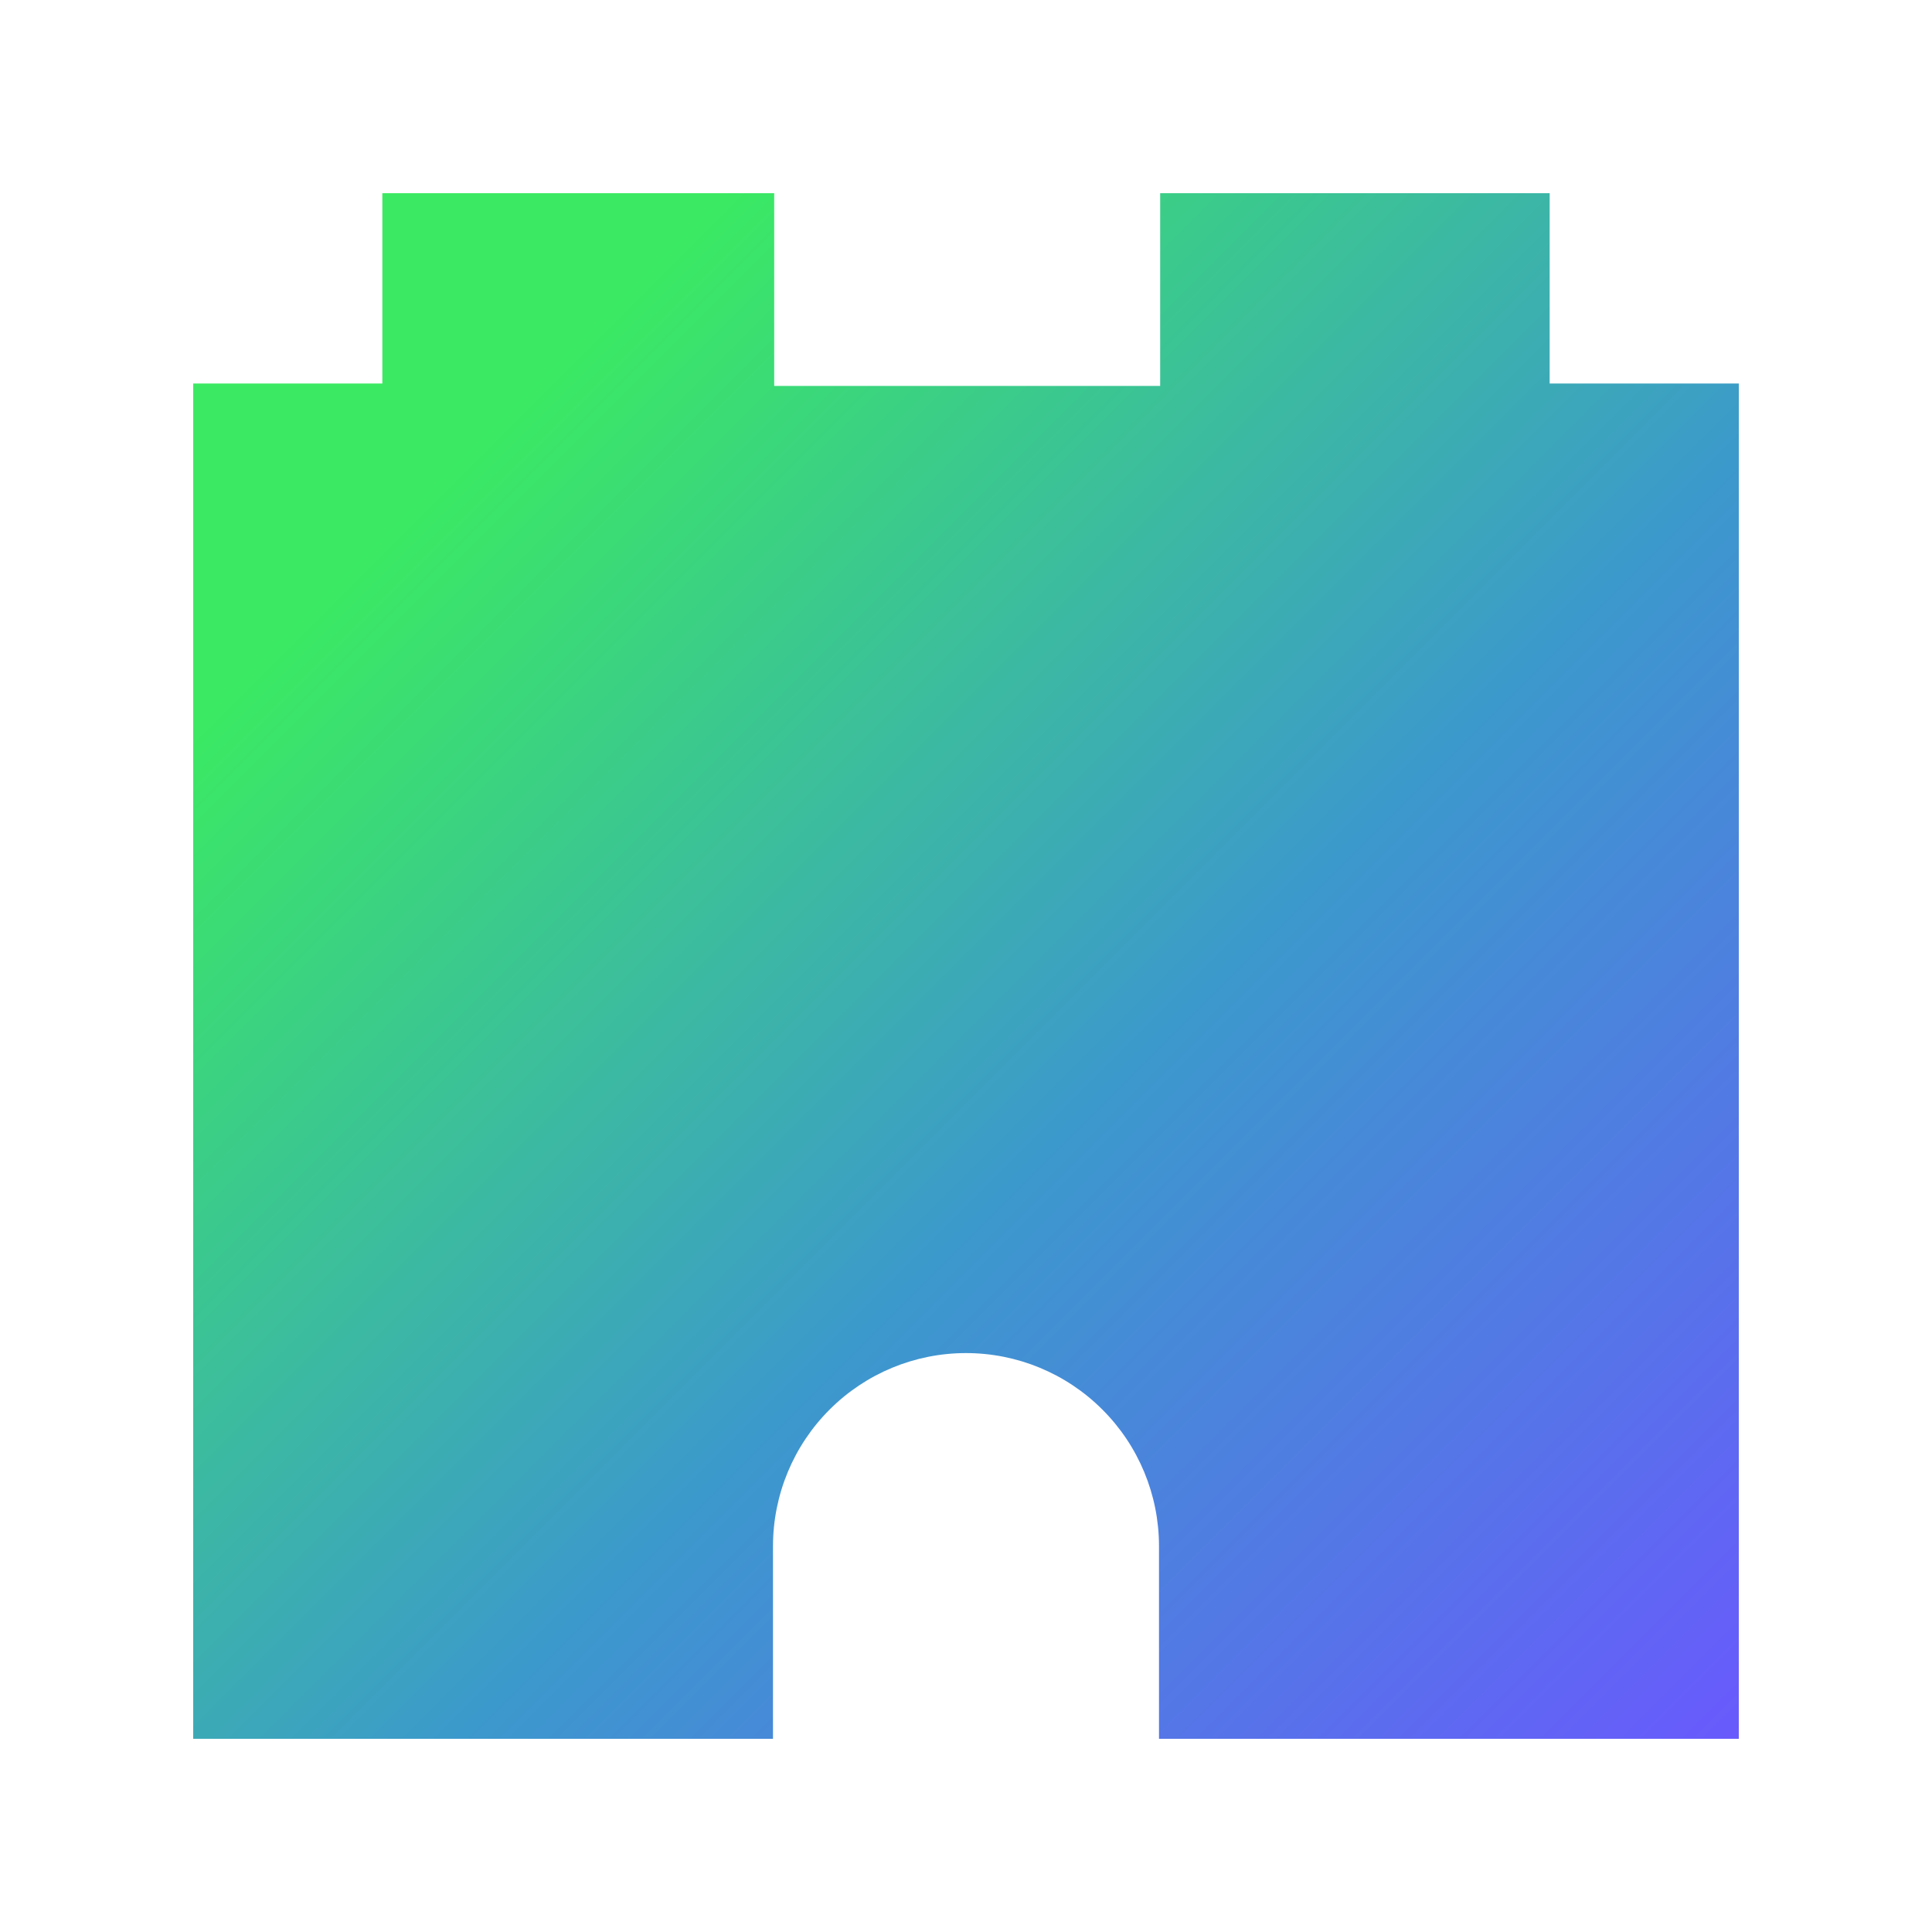
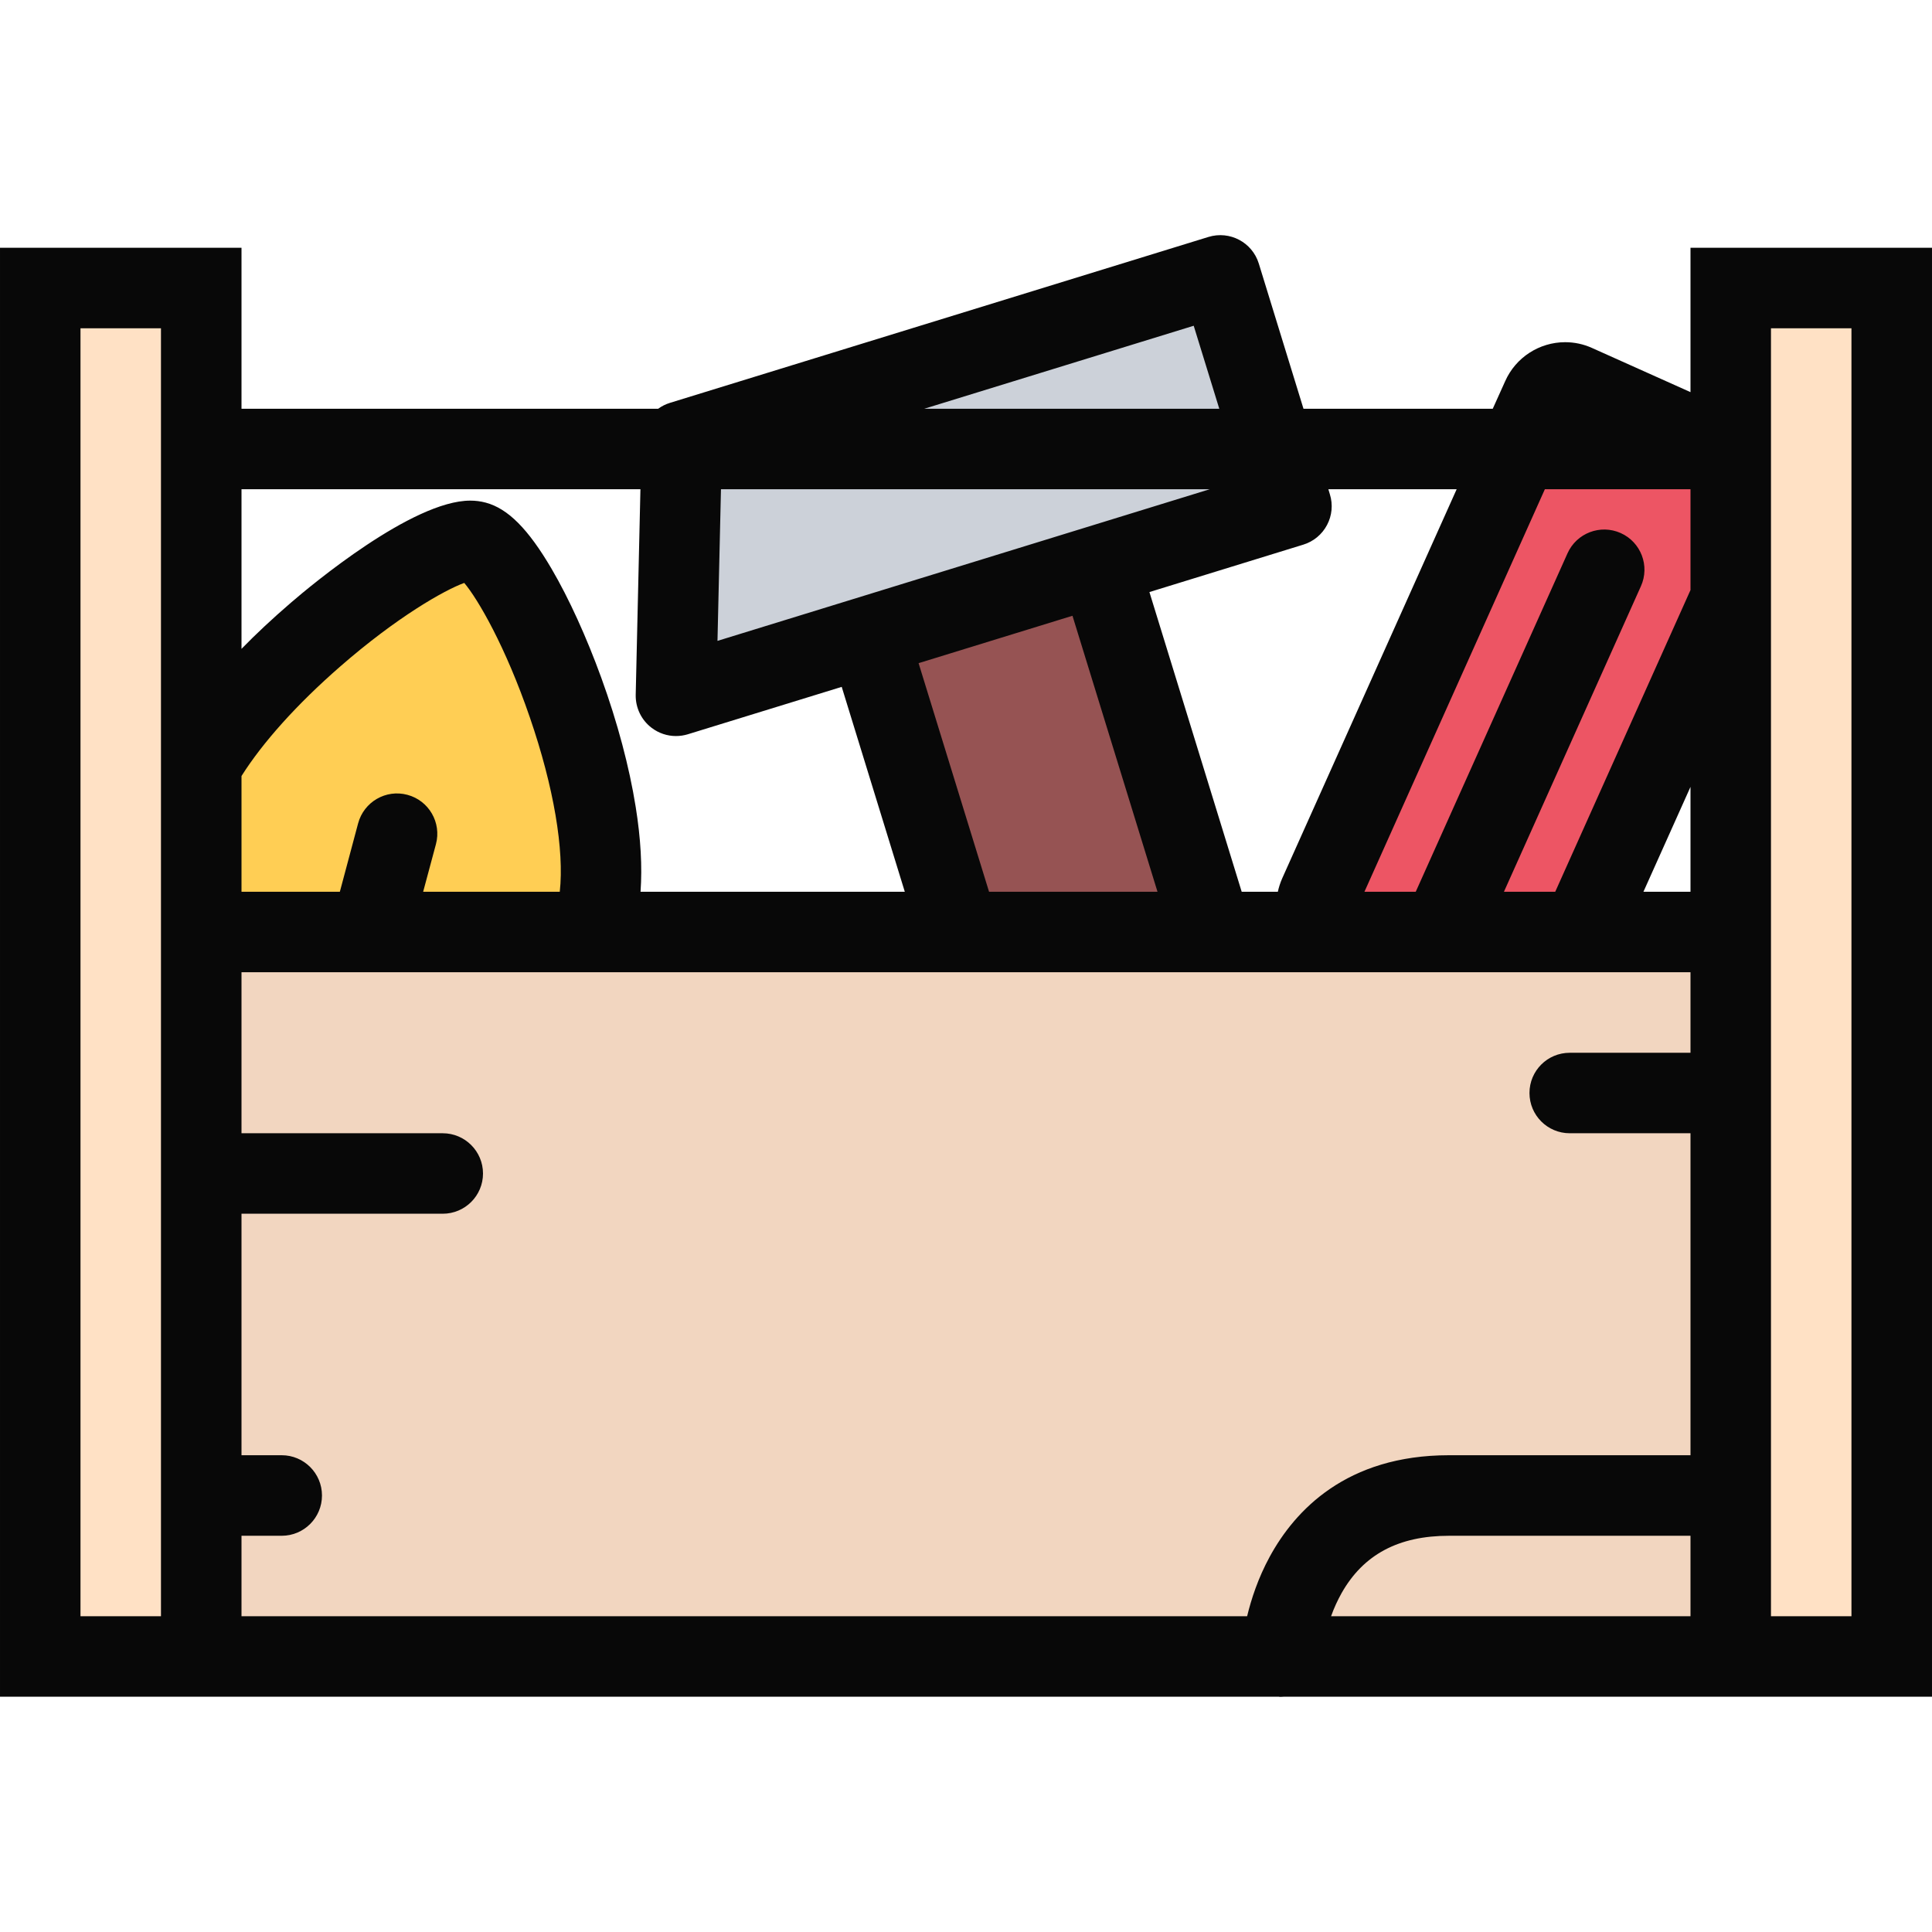
- <svg xmlns="http://www.w3.org/2000/svg" width="40" height="40" viewBox="0 0 40 40" fill="none">
-   <path d="M32.084 7.94V4H24.02V7.99H16.029V4H7.916V7.94H4V36H16.004V32.005C16.006 30.946 16.427 29.931 17.177 29.183C17.926 28.434 18.941 28.014 20 28.014C21.059 28.014 22.074 28.434 22.823 29.183C23.573 29.931 23.994 30.946 23.996 32.005V36H36V7.94H32.084Z" fill="url(#paint0_linear)" />
-   <defs>
-     <linearGradient id="paint0_linear" x1="2.942" y1="4.9" x2="37.777" y2="39.734" gradientUnits="userSpaceOnUse">
-       <stop offset="0.159" stop-color="#3BEA62" />
-       <stop offset="0.54" stop-color="#3C99CC" />
-       <stop offset="0.937" stop-color="#6B57FF" />
-     </linearGradient>
-   </defs>
+ <svg xmlns="http://www.w3.org/2000/svg" t="1721231228913" class="icon" viewBox="0 0 1024 1024" version="1.1" p-id="10398" width="128" height="128">
+   <path d="M9.316 161.996h106v712.68h-106zM909.308 168.996h106v712.68h-106z" fill="#FFE1C5" p-id="10399" />
+   <path d="M115.316 490.992h786.68v383.684H115.316z" fill="#F2D6C0" p-id="10400" />
+   <path d="M637.344 149.338l-270.656 78.688v131.998l308-98.686z" fill="#CCD1D9" p-id="10401" />
+   <path d="M593.344 312.026l-140 37.31 55.312 141.344 138.032-8z" fill="#965353" p-id="10402" />
+   <path d="M818.686 209.338l-125.342 270.686h153.34l48-120 14.624-111.998z" fill="#ED5564" p-id="10403" />
+   <path d="M300.034 368.024c-1.312-4-53.344-90.686-53.344-90.686l-124 94.686-7.376 118.968 194.03-10.968c0.002 0-7.998-108-9.31-112z" fill="#FFCE54" p-id="10404" />
+   <path d="M895.996 131.308v76.53l-52.188-23.406a34.454 34.454 0 0 0-14.248-3.062c-13.688 0-26.188 8.094-31.75 20.592l-6.624 14.688h-100.31l-23.688-76.968c-3.468-11.25-15.406-17.562-26.688-14.094l-285.406 87.936a20.986 20.986 0 0 0-6.25 3.124H128.002v-85.34h-128V899.3h677.81c0.124 0.032 0.25 0.032 0.376 0.062h1c0.376 0 0.782-0.032 1.188-0.062h343.622V131.308h-128.002z m-37 151.218c-10.75-4.812-23.376 0-28.186 10.75l-80.438 179.374h-27.188l95.624-213.342h77.186v53.438l-71.686 159.904H797.12l72.592-161.936c4.846-10.752 0.034-23.376-10.716-28.188z m37 134.53v55.592h-24.938l24.938-55.592z m-123.936-157.75l-92.498 206.31a37.73 37.73 0 0 0-2.282 7.032h-19.156l-48.906-158.842 81.532-25.124a21.268 21.268 0 0 0 12.594-10.406 21.19 21.19 0 0 0 1.53-16.25l-0.812-2.718h67.998zM524.218 472.648l-37.344-121.156 81.562-25.124 45.062 146.28h-89.28z m-142.092-213.342h259.062L380.282 339.68l1.844-80.374z m250.562-86.654l13.562 44h-156.406l142.844-44z m-293.25 86.654l-2.5 109c-0.124 6.844 3 13.376 8.5 17.5a21.194 21.194 0 0 0 12.844 4.312 21.68 21.68 0 0 0 6.282-0.938l81.562-25.124 33.436 108.592H339.5c0.938-13.218 0.124-28.218-2.562-44.936-3.376-21.218-9.688-44.906-18.25-68.5-7.812-21.5-17.124-42-26.312-57.686-12.376-21.124-23.124-31.968-34.938-35.124a31.566 31.566 0 0 0-8.188-1.062c-30.656 0-84.436 44.938-94.874 53.938-10 8.592-18.75 16.812-26.376 24.624v-84.592h211.438z m-123.498 161.968c-11.376-3.062-23.062 3.718-26.124 15.094l-9.688 36.28H128.002v-61.342c11.124-17.656 29.312-38 52.188-57.938 30.062-26.25 55.374-40.624 65.874-44.406 7.188 8.5 21.876 33.624 34.812 71.406 12.624 36.718 18.25 70.156 15.812 92.28h-72.406l6.782-25.25c3.032-11.374-3.75-23.092-15.124-26.124zM85.316 856.644H42.66V173.996h42.656v682.648z m42.686-42.654h21.312c11.782 0 21.344-9.562 21.344-21.344s-9.562-21.344-21.344-21.344H128.002v-127.998h106.656c11.782 0 21.344-9.532 21.344-21.312s-9.562-21.344-21.344-21.344H128.002v-85.344h767.994v42.688h-63.998c-11.812 0-21.344 9.532-21.344 21.312s9.532 21.344 21.344 21.344h63.998v170.654h-127.998c-54.376 0-81.686 29.282-95.03 53.812-6.156 11.31-9.782 22.466-11.968 31.53H128.002v-42.654z m577.496 42.654a79.5 79.5 0 0 1 5.562-12.25c11.562-20.466 30.188-30.404 56.938-30.404h127.998v42.654h-190.498z m275.81 0h-42.656V173.996h42.656v682.648z" fill="#080808" p-id="10405" />
</svg>
